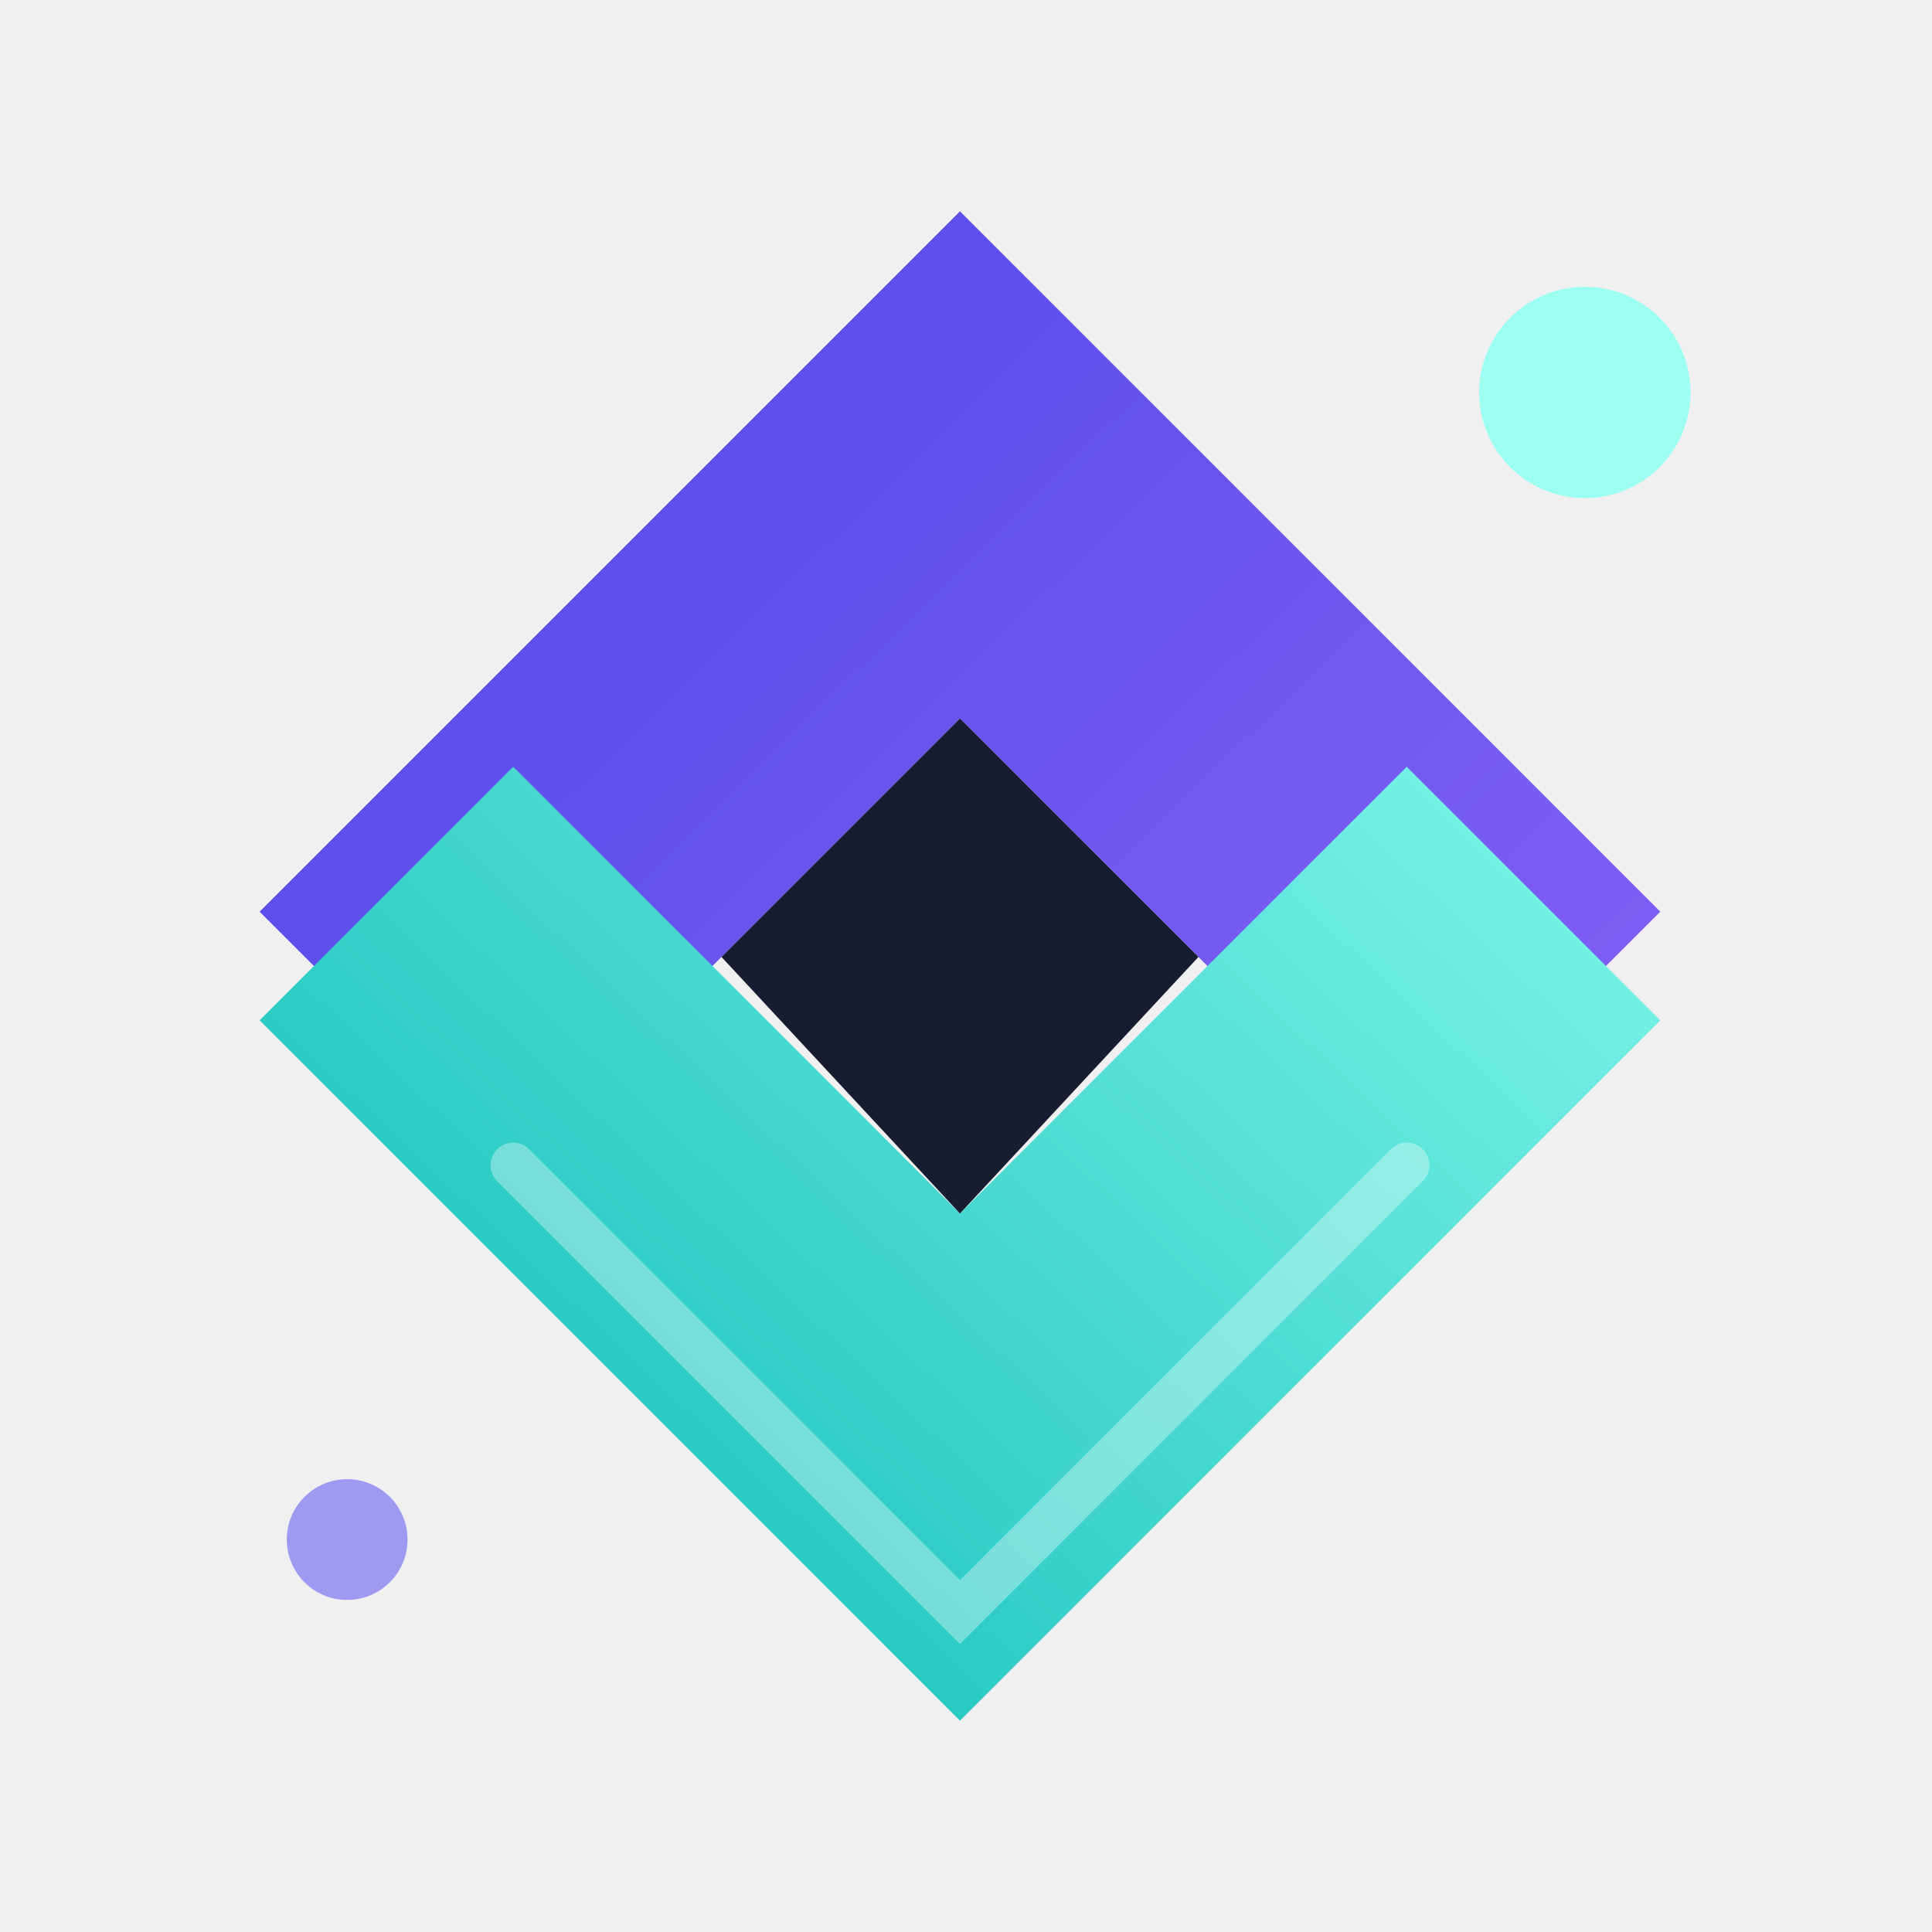
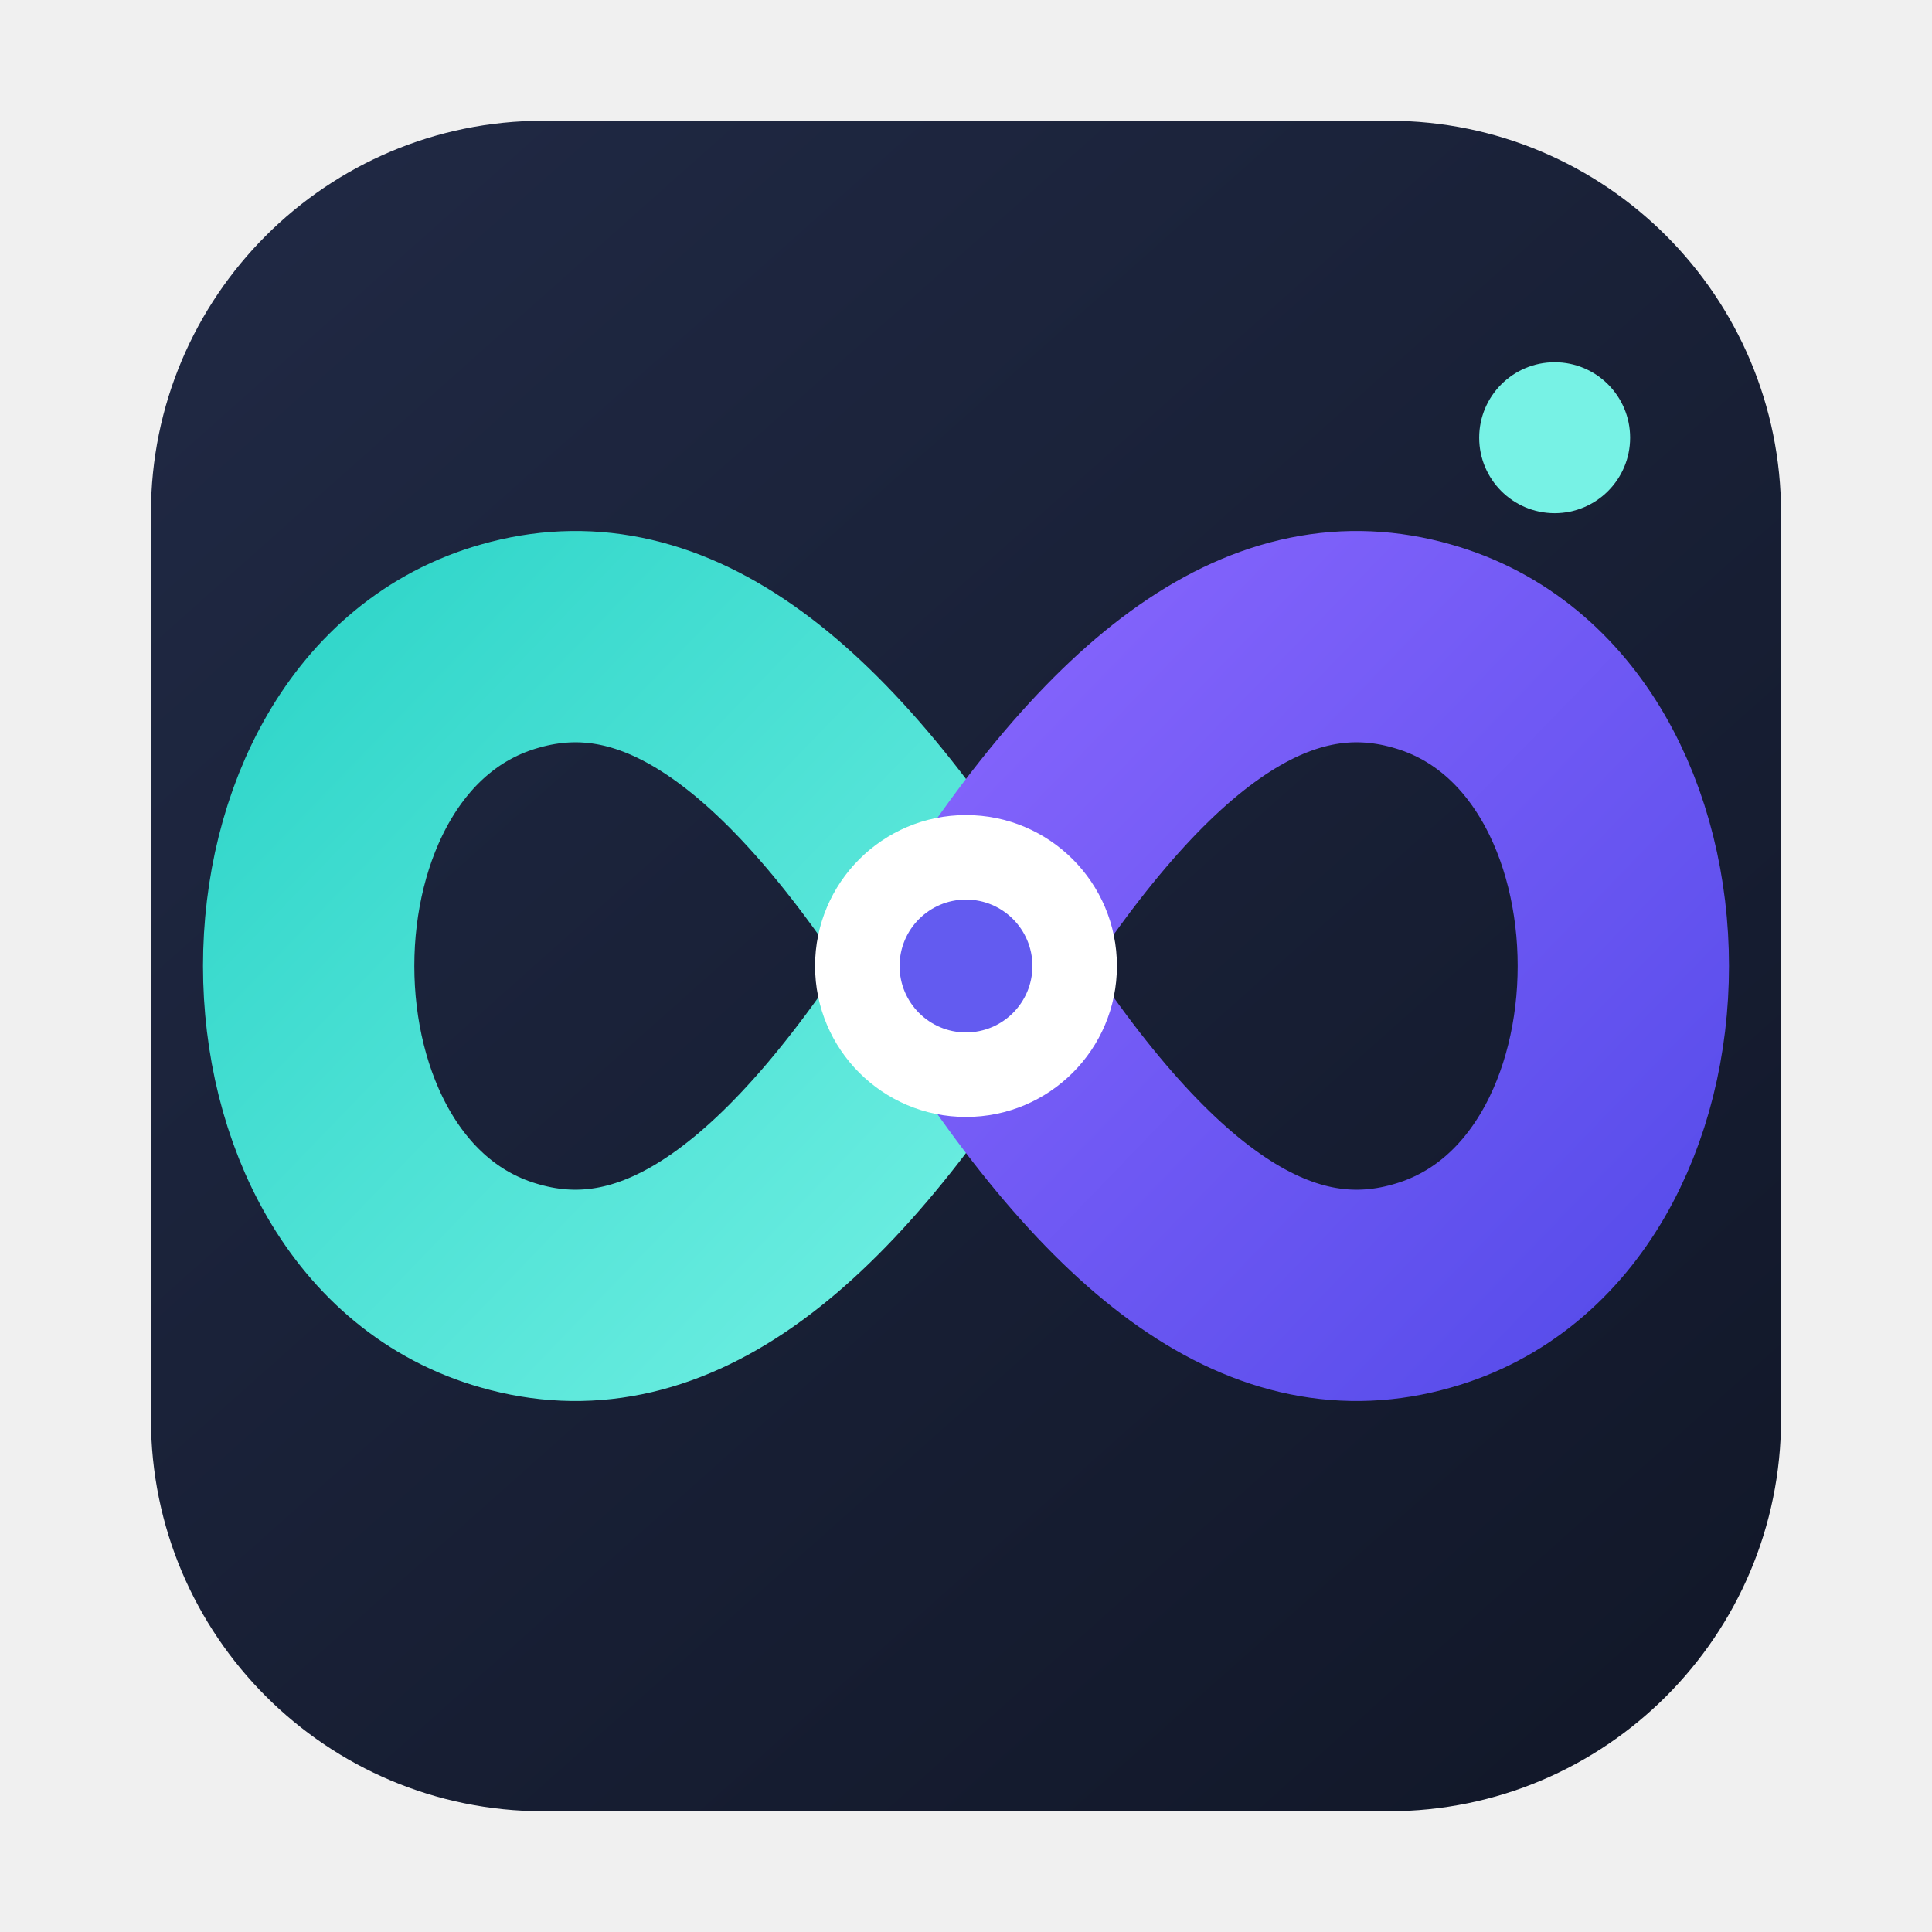
<svg xmlns="http://www.w3.org/2000/svg" width="256" height="256" viewBox="0 0 64 64" fill="none">
  <defs>
-     <linearGradient id="a" x1="11" y1="11" x2="51" y2="52" gradientUnits="userSpaceOnUse">
-       <stop stop-color="#5149E8" />
-       <stop offset="1" stop-color="#8A64F7" />
+     <linearGradient id="a" x1="7" y1="18" x2="36" y2="46" gradientUnits="userSpaceOnUse">
+       <stop stop-color="#29D3C7" />
+       <stop offset="1" stop-color="#77F2E5" />
    </linearGradient>
-     <linearGradient id="b" x1="19" y1="49" x2="53" y2="13" gradientUnits="userSpaceOnUse">
-       <stop stop-color="#23C7C1" />
-       <stop offset="1" stop-color="#91FFF1" />
+     <linearGradient id="b" x1="29" y1="18" x2="58" y2="46" gradientUnits="userSpaceOnUse">
+       <stop stop-color="#8C68FF" />
+       <stop offset="1" stop-color="#5149E8" />
+     </linearGradient>
+     <linearGradient id="c" x1="8" y1="5" x2="57" y2="60" gradientUnits="userSpaceOnUse">
+       <stop stop-color="#202944" />
+       <stop offset="1" stop-color="#111728" />
    </linearGradient>
  </defs>
-   <path d="M31.8 7 55 30.2 46.6 38.6 31.8 23.8 17 38.6 8.6 30.2 31.8 7Z" fill="url(#a)" />
-   <path d="m46.6 25.4 8.4 8.4L31.8 57 8.6 33.8l8.4-8.4 14.8 14.8 14.8-14.8Z" fill="url(#b)" />
-   <path d="m31.8 23.8 7.9 7.9-7.9 8.5-7.9-8.5 7.9-7.9Z" fill="#171D31" />
-   <path d="m17 38.6 14.8 14.8 14.8-14.8" stroke="white" stroke-width="1.5" stroke-linecap="round" opacity=".34" />
-   <circle cx="52.5" cy="13" r="3.5" fill="#9DFFF2" />
-   <circle cx="11.5" cy="51" r="2" fill="#716BF1" opacity=".65" />
+   <path d="M5 17C5 9.82 10.82 4 18 4h28c7.18 0 13 5.82 13 13v30c0 7.18-5.82 13-13 13H18C10.82 60 5 54.18 5 47V17Z" fill="url(#c)" />
+   <path d="M32 32c-5.4-8.7-10.2-12-15.1-10.6-8.9 2.5-8.9 18.7 0 21.2C21.8 44 26.6 40.7 32 32Z" stroke="url(#a)" stroke-width="7" stroke-linecap="round" stroke-linejoin="round" />
+   <path d="M32 32c5.4-8.7 10.2-12 15.1-10.6 8.9 2.5 8.9 18.7 0 21.2C42.2 44 37.4 40.7 32 32Z" stroke="url(#b)" stroke-width="7" stroke-linecap="round" stroke-linejoin="round" />
+   <circle cx="32" cy="32" r="5" fill="white" />
+   <circle cx="32" cy="32" r="2.2" fill="#635BF0" />
+   <circle cx="51.5" cy="14.5" r="2.5" fill="#77F2E5" />
</svg>
